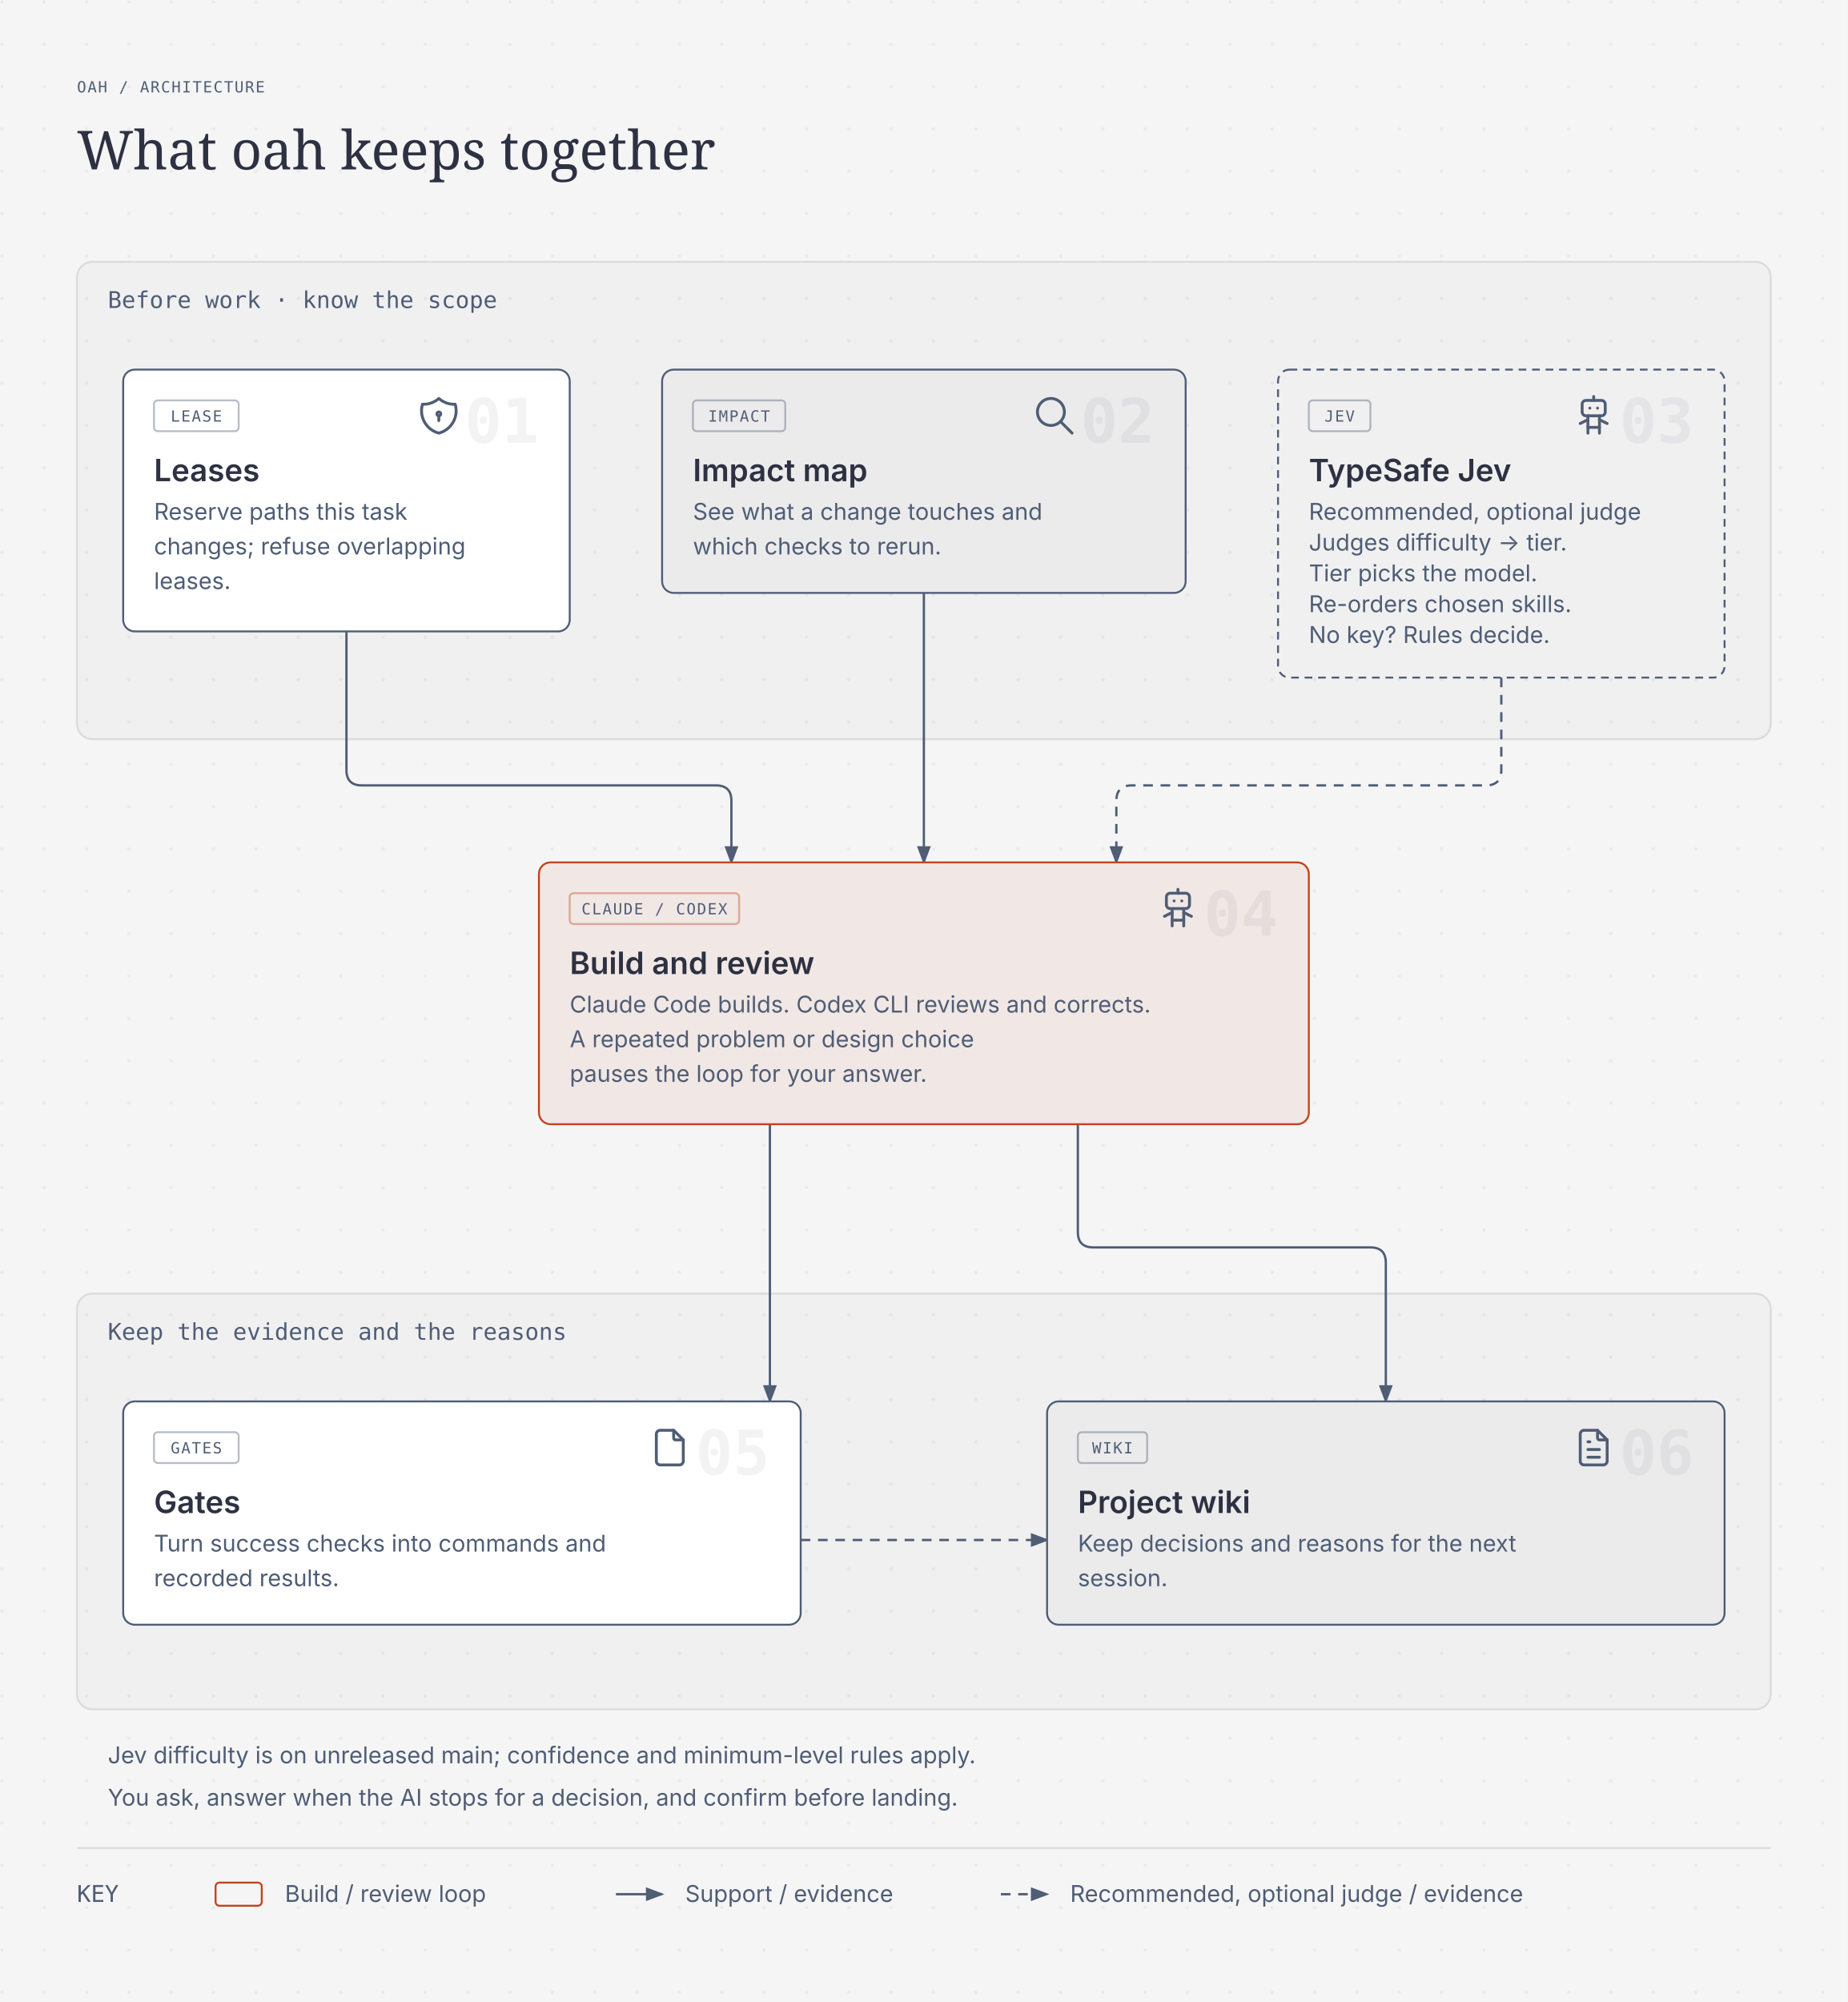
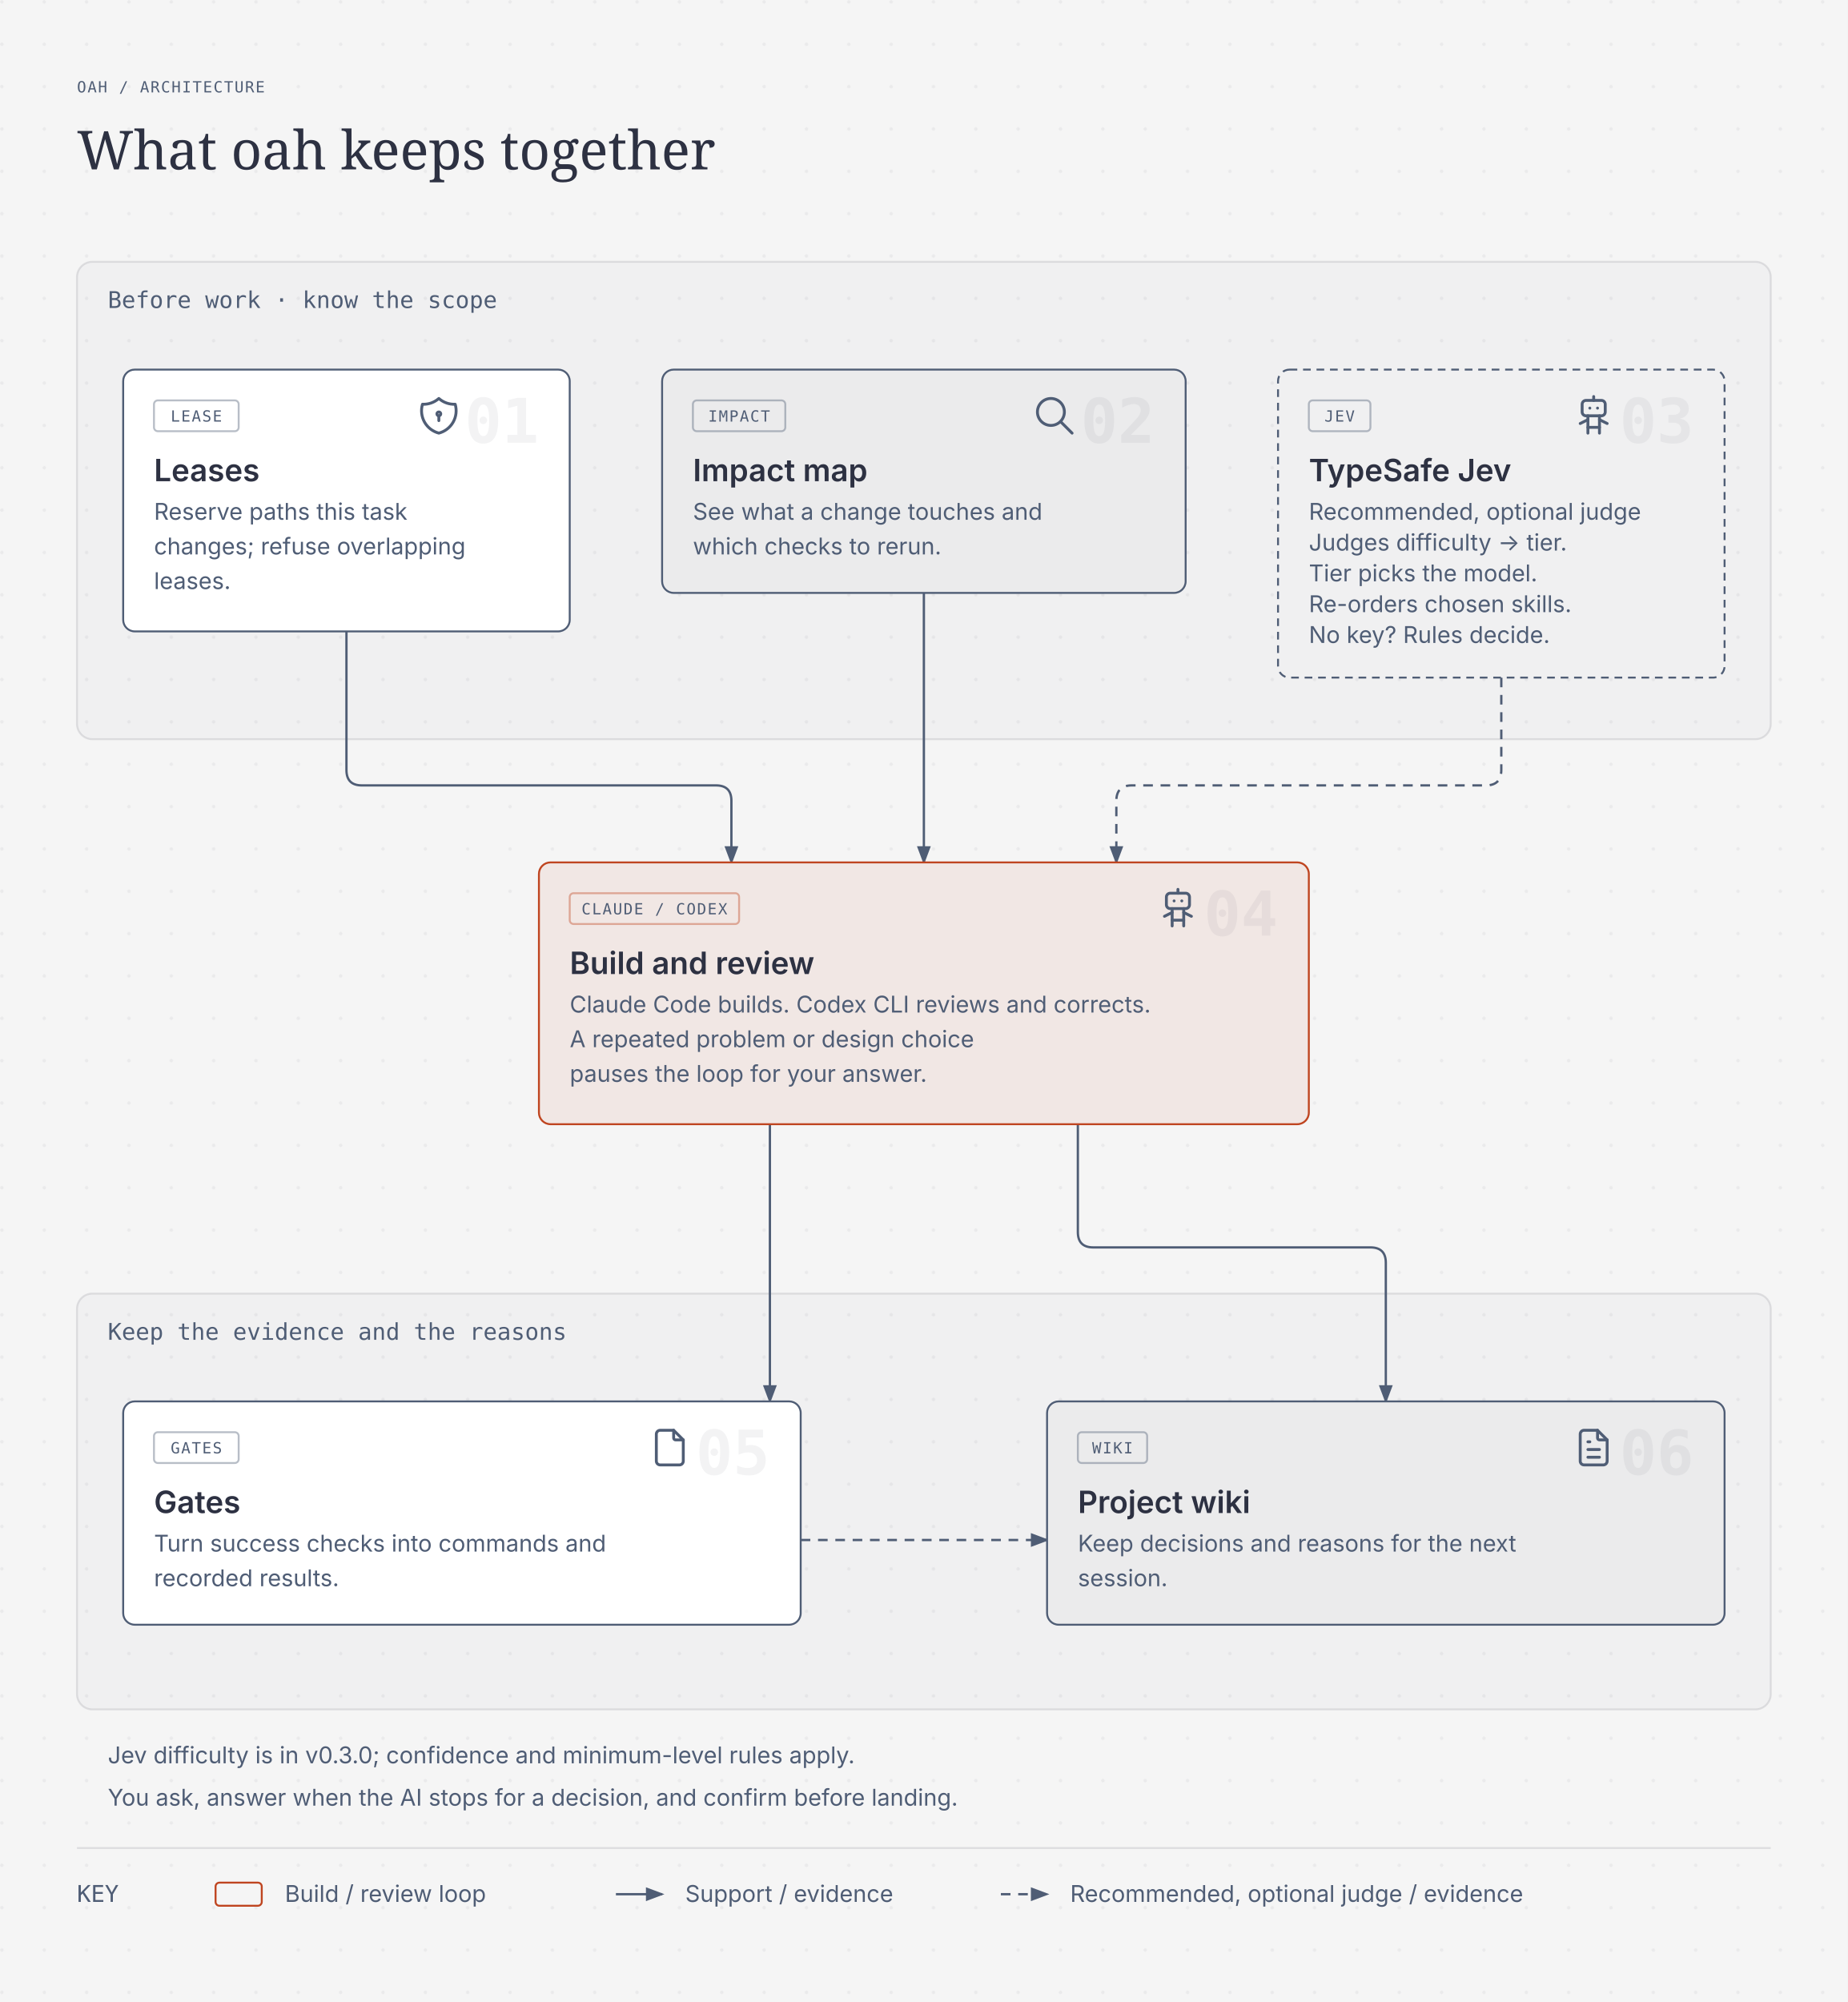
<svg xmlns="http://www.w3.org/2000/svg" viewBox="0 0 960 1040" role="img" aria-labelledby="features-light-title features-light-desc" data-diagram-type="Architecture" data-size="fit" id="features-light-root">
  <defs>
    <style>#features-light-root { font-family: "Geist", system-ui, -apple-system, "Segoe UI", sans-serif; color: #2d3142; }
      #features-light-root .diagram-container { width: 100%; overflow-x: auto; }
      #features-light-root text { font-family: "Geist", system-ui, -apple-system, "Segoe UI", sans-serif; fill: #2d3142; }
      #features-light-root .title { font-family: "Instrument Serif", Georgia, serif; font-size: 28px; font-weight: 400; }
      #features-light-root .node { font-size: 16px; font-weight: 600; }
      #features-light-root .sub { font-family: "Geist", system-ui, -apple-system, "Segoe UI", sans-serif; font-size: 12px; font-weight: 400; fill: #4f5d75; }
      #features-light-root .technical { font-family: "Geist Mono", ui-monospace, "SFMono-Regular", Consolas, monospace; }
      #features-light-root .label { font-size: 12px; font-family: "Geist Mono", ui-monospace, "SFMono-Regular", Consolas, monospace; font-weight: 400; fill: #4f5d75; }
      #features-light-root .prose { font-size: 12px; font-weight: 400; fill: #4f5d75; }
      #features-light-root .zone-label { font-size: 12px; font-family: "Geist Mono", ui-monospace, "SFMono-Regular", Consolas, monospace; font-weight: 500; fill: #4f5d75; }
      #features-light-root .arrow-label { font-size: 12px; font-family: "Geist Mono", ui-monospace, "SFMono-Regular", Consolas, monospace; font-weight: 400; fill: #4f5d75; }
      #features-light-root .tag { font-family: "Geist Mono", ui-monospace, "SFMono-Regular", Consolas, monospace; font-size: 8px; font-weight: 500; letter-spacing: .08em; fill: #4f5d75; }
      #features-light-root .ghost { font-family: "Geist Mono", ui-monospace, "SFMono-Regular", Consolas, monospace; font-size: 32px; font-weight: 600; fill: #2d3142; opacity: .06; }
      @media print {
#features-light-root .diagram-container { overflow-x: visible; }
}</style>
    <pattern id="features-light-dots" width="22" height="22" patternUnits="userSpaceOnUse">
      <circle cx="1" cy="1" r="0.9" fill="#2d3142" fill-opacity=".10" />
    </pattern>
    <marker id="features-light-arrow" markerWidth="8" markerHeight="6" refX="7" refY="3" orient="auto">
      <polygon points="0 0, 8 3, 0 6" fill="#4f5d75" />
    </marker>
    <marker id="features-light-arrow-accent" markerWidth="8" markerHeight="6" refX="7" refY="3" orient="auto">
      <polygon points="0 0, 8 3, 0 6" fill="#bf4520" />
    </marker>
    <marker id="features-light-arrow-link" markerWidth="8" markerHeight="6" refX="7" refY="3" orient="auto">
      <polygon points="0 0, 8 3, 0 6" fill="#2e5aa8" />
    </marker>
  </defs>
  <rect width="960" height="1040" fill="#f5f5f5" />
  <rect width="960" height="1040" fill="url(#features-light-dots)" opacity=".55" />
  <text x="40" y="48" class="tag" text-anchor="start">OAH / ARCHITECTURE</text>
  <text x="40" y="88" class="title" text-anchor="start">What oah keeps together</text>
  <rect x="40" y="136" width="880" height="248" rx="8" fill="#2d3142" stroke="#2d3142" stroke-width="1" fill-opacity=".02" stroke-opacity=".12" />
  <text x="56" y="160" class="zone-label" text-anchor="start">Before work · know the scope</text>
  <rect x="40" y="672" width="880" height="216" rx="8" fill="#2d3142" stroke="#2d3142" stroke-width="1" fill-opacity=".02" stroke-opacity=".12" />
  <text x="56" y="696" class="zone-label" text-anchor="start">Keep the evidence and the reasons</text>
  <path d="M 180,328 L 180,400 Q 180,408 188,408 L 372,408 Q 380,408 380,416 L 380,448" data-edge-id="f1" data-from="lease" data-to="loop" data-label="" fill="none" stroke="#4f5d75" stroke-width="1.2" marker-end="url(#features-light-arrow)" />
  <path d="M 480,308 L 480,448" data-edge-id="f2" data-from="impact" data-to="loop" data-label="" fill="none" stroke="#4f5d75" stroke-width="1.2" marker-end="url(#features-light-arrow)" />
  <path d="M 780,352 L 780,400 Q 780,408 772,408 L 588,408 Q 580,408 580,416 L 580,448" data-edge-id="f3" data-from="jev" data-to="loop" data-label="" fill="none" stroke="#4f5d75" stroke-width="1.2" stroke-dasharray="5,4" marker-end="url(#features-light-arrow)" />
  <path d="M 400,584 L 400,728" data-edge-id="f4" data-from="loop" data-to="gates" data-label="" fill="none" stroke="#4f5d75" stroke-width="1.2" marker-end="url(#features-light-arrow)" />
  <path d="M 560,584 L 560,640 Q 560,648 568,648 L 712,648 Q 720,648 720,656 L 720,728" data-edge-id="f5" data-from="loop" data-to="wiki" data-label="" fill="none" stroke="#4f5d75" stroke-width="1.2" marker-end="url(#features-light-arrow)" />
  <path d="M 416,800 L 544,800" data-edge-id="f6" data-from="gates" data-to="wiki" data-label="" fill="none" stroke="#4f5d75" stroke-width="1.2" marker-end="url(#features-light-arrow)" stroke-dasharray="5,4" />
  <g data-node-id="lease" data-source-label="Leases Reserve paths this task changes; refuse overlapping leases.">
    <rect x="64" y="192" width="232" height="136" rx="6" fill="#f5f5f5" />
    <rect x="64" y="192" width="232" height="136" rx="6" fill="#ffffff" stroke="#4f5d75" stroke-width="1" />
    <g aria-hidden="true">
      <rect x="80" y="208" width="44" height="16" rx="2" fill="none" stroke="#4f5d75" stroke-width="1" stroke-opacity=".4" />
      <text x="102" y="219" class="tag" text-anchor="middle">LEASE</text>
      <text x="280" y="230" class="ghost" text-anchor="end">01</text>
      <g transform="translate(216,204)" color="#4f5d75">
        <g fill="none" stroke="currentColor" stroke-width="1.5" stroke-linecap="round" stroke-linejoin="round">
          <path d="M12 3a12 12 0 0 0 8.5 3a12 12 0 0 1 -8.5 15a12 12 0 0 1 -8.5 -15a12 12 0 0 0 8.5 -3" />
          <path d="M11 11a1 1 0 1 0 2 0a1 1 0 1 0 -2 0" />
          <path d="M12 12l0 2.5" />
        </g>
      </g>
    </g>
    <text x="80" y="250" class="node" text-anchor="start">Leases</text>
    <text x="80" y="270" class="sub" text-anchor="start">Reserve paths this task</text>
    <text x="80" y="288" class="sub" text-anchor="start">changes; refuse overlapping</text>
    <text x="80" y="306" class="sub" text-anchor="start">leases.</text>
  </g>
  <g data-node-id="impact" data-source-label="Impact map See what a change touches and which checks to rerun.">
    <rect x="344" y="192" width="272" height="116" rx="6" fill="#f5f5f5" />
    <rect x="344" y="192" width="272" height="116" rx="6" fill="#2d3142" stroke="#4f5d75" stroke-width="1" fill-opacity=".05" />
    <g aria-hidden="true">
      <rect x="360" y="208" width="48" height="16" rx="2" fill="none" stroke="#4f5d75" stroke-width="1" stroke-opacity=".4" />
      <text x="384" y="219" class="tag" text-anchor="middle">IMPACT</text>
      <text x="600" y="230" class="ghost" text-anchor="end">02</text>
      <g transform="translate(536,204)" color="#4f5d75">
        <g fill="none" stroke="currentColor" stroke-width="1.5" stroke-linecap="round" stroke-linejoin="round">
          <path d="M3 10a7 7 0 1 0 14 0a7 7 0 1 0 -14 0" />
          <path d="M21 21l-6 -6" />
        </g>
      </g>
    </g>
    <text x="360" y="250" class="node" text-anchor="start">Impact map</text>
    <text x="360" y="270" class="sub" text-anchor="start">See what a change touches and</text>
    <text x="360" y="288" class="sub" text-anchor="start">which checks to rerun.</text>
  </g>
  <g data-node-id="jev" data-source-label="TypeSafe Jev Recommended, optional judge Judges difficulty → tier. Tier picks the model. Re-orders chosen skills. No key? Rules decide.">
    <rect x="664" y="192" width="232" height="160" rx="6" fill="#f5f5f5" />
    <rect x="664" y="192" width="232" height="160" rx="6" fill="#2d3142" stroke="#4f5d75" stroke-width="1" fill-opacity=".02" stroke-dasharray="4,3" />
    <g aria-hidden="true">
      <rect x="680" y="208" width="32" height="16" rx="2" fill="none" stroke="#4f5d75" stroke-width="1" stroke-opacity=".4" />
      <text x="696" y="219" class="tag" text-anchor="middle">JEV</text>
      <text x="880" y="230" class="ghost" text-anchor="end">03</text>
      <g transform="translate(816,204)" color="#4f5d75">
        <g fill="none" stroke="currentColor" stroke-width="1.5" stroke-linecap="round" stroke-linejoin="round">
          <path d="M6 6a2 2 0 0 1 2 -2h8a2 2 0 0 1 2 2v4a2 2 0 0 1 -2 2h-8a2 2 0 0 1 -2 -2l0 -4" />
          <path d="M12 2v2" />
          <path d="M9 12v9" />
          <path d="M15 12v9" />
          <path d="M5 16l4 -2" />
          <path d="M15 14l4 2" />
          <path d="M9 18h6" />
          <path d="M10 8v.01" />
          <path d="M14 8v.01" />
        </g>
      </g>
    </g>
    <text x="680" y="250" class="node" text-anchor="start">TypeSafe Jev</text>
    <text x="680" y="270" class="sub" text-anchor="start">Recommended, optional judge</text>
    <text x="680" y="286" class="sub" text-anchor="start">Judges difficulty → tier.</text>
    <text x="680" y="302" class="sub" text-anchor="start">Tier picks the model.</text>
    <text x="680" y="318" class="sub" text-anchor="start">Re-orders chosen skills.</text>
    <text x="680" y="334" class="sub" text-anchor="start">No key? Rules decide.</text>
  </g>
  <g data-node-id="loop" data-source-label="Build and review Claude Code builds. Codex CLI reviews and corrects. A repeated problem or design choice pauses the loop for your answer.">
    <rect x="280" y="448" width="400" height="136" rx="6" fill="#f5f5f5" />
    <rect x="280" y="448" width="400" height="136" rx="6" fill="#bf4520" stroke="#bf4520" stroke-width="1" fill-opacity=".08" />
    <g aria-hidden="true">
      <rect x="296" y="464" width="88" height="16" rx="2" fill="none" stroke="#bf4520" stroke-width="1" stroke-opacity=".4" />
      <text x="340" y="475" class="tag" text-anchor="middle">CLAUDE / CODEX</text>
      <text x="664" y="486" class="ghost" text-anchor="end">04</text>
      <g transform="translate(600,460)" color="#4f5d75">
        <g fill="none" stroke="currentColor" stroke-width="1.5" stroke-linecap="round" stroke-linejoin="round">
          <path d="M6 6a2 2 0 0 1 2 -2h8a2 2 0 0 1 2 2v4a2 2 0 0 1 -2 2h-8a2 2 0 0 1 -2 -2l0 -4" />
          <path d="M12 2v2" />
          <path d="M9 12v9" />
          <path d="M15 12v9" />
          <path d="M5 16l4 -2" />
          <path d="M15 14l4 2" />
          <path d="M9 18h6" />
          <path d="M10 8v.01" />
          <path d="M14 8v.01" />
        </g>
      </g>
    </g>
    <text x="296" y="506" class="node" text-anchor="start">Build and review</text>
    <text x="296" y="526" class="sub" text-anchor="start">Claude Code builds. Codex CLI reviews and corrects.</text>
    <text x="296" y="544" class="sub" text-anchor="start">A repeated problem or design choice</text>
    <text x="296" y="562" class="sub" text-anchor="start">pauses the loop for your answer.</text>
  </g>
  <g data-node-id="gates" data-source-label="Gates Turn success checks into commands and recorded results.">
    <rect x="64" y="728" width="352" height="116" rx="6" fill="#f5f5f5" />
    <rect x="64" y="728" width="352" height="116" rx="6" fill="#ffffff" stroke="#4f5d75" stroke-width="1" />
    <g aria-hidden="true">
      <rect x="80" y="744" width="44" height="16" rx="2" fill="none" stroke="#4f5d75" stroke-width="1" stroke-opacity=".4" />
      <text x="102" y="755" class="tag" text-anchor="middle">GATES</text>
      <text x="400" y="766" class="ghost" text-anchor="end">05</text>
      <g transform="translate(336,740)" color="#4f5d75">
        <g fill="none" stroke="currentColor" stroke-width="1.5" stroke-linecap="round" stroke-linejoin="round">
          <path d="M14 3v4a1 1 0 0 0 1 1h4" />
          <path d="M17 21h-10a2 2 0 0 1 -2 -2v-14a2 2 0 0 1 2 -2h7l5 5v11a2 2 0 0 1 -2 2" />
        </g>
      </g>
    </g>
    <text x="80" y="786" class="node" text-anchor="start">Gates</text>
    <text x="80" y="806" class="sub" text-anchor="start">Turn success checks into commands and</text>
    <text x="80" y="824" class="sub" text-anchor="start">recorded results.</text>
  </g>
  <g data-node-id="wiki" data-source-label="Project wiki Keep decisions and reasons for the next session.">
    <rect x="544" y="728" width="352" height="116" rx="6" fill="#f5f5f5" />
    <rect x="544" y="728" width="352" height="116" rx="6" fill="#2d3142" stroke="#4f5d75" stroke-width="1" fill-opacity=".05" />
    <g aria-hidden="true">
      <rect x="560" y="744" width="36" height="16" rx="2" fill="none" stroke="#4f5d75" stroke-width="1" stroke-opacity=".4" />
      <text x="578" y="755" class="tag" text-anchor="middle">WIKI</text>
      <text x="880" y="766" class="ghost" text-anchor="end">06</text>
      <g transform="translate(816,740)" color="#4f5d75">
        <g fill="none" stroke="currentColor" stroke-width="1.5" stroke-linecap="round" stroke-linejoin="round">
          <path d="M14 3v4a1 1 0 0 0 1 1h4" />
          <path d="M17 21h-10a2 2 0 0 1 -2 -2v-14a2 2 0 0 1 2 -2h7l5 5v11a2 2 0 0 1 -2 2" />
          <path d="M9 9l1 0" />
          <path d="M9 13l6 0" />
          <path d="M9 17l6 0" />
        </g>
      </g>
    </g>
    <text x="560" y="786" class="node" text-anchor="start">Project wiki</text>
    <text x="560" y="806" class="sub" text-anchor="start">Keep decisions and reasons for the next</text>
    <text x="560" y="824" class="sub" text-anchor="start">session.</text>
  </g>
-   <text x="56" y="916" class="prose" text-anchor="start">Jev difficulty is on unreleased main; confidence and minimum-level rules apply.</text>
+   <text x="56" y="916" class="prose" text-anchor="start">Jev difficulty is in v0.3.0; confidence and minimum-level rules apply.</text>
  <text x="56" y="938" class="prose" text-anchor="start">You ask, answer when the AI stops for a decision, and confirm before landing.</text>
  <line x1="40" y1="960" x2="920" y2="960" stroke="#2d3142" stroke-opacity=".12" />
  <text x="40" y="988" class="zone-label" text-anchor="start">KEY</text>
  <rect x="112" y="978" width="24" height="12" rx="2" fill="none" stroke="#bf4520" stroke-width="1" />
  <text x="148" y="988" class="prose" text-anchor="start">Build / review loop</text>
  <path d="M 320,984 h 24" fill="none" stroke="#4f5d75" stroke-width="1.2" marker-end="url(#features-light-arrow)" />
  <text x="356" y="988" class="prose" text-anchor="start">Support / evidence</text>
  <path d="M 520,984 h 24" fill="none" stroke="#4f5d75" stroke-width="1.2" stroke-dasharray="5,4" marker-end="url(#features-light-arrow)" />
  <text x="556" y="988" class="prose" text-anchor="start">Recommended, optional judge / evidence</text>
</svg>
